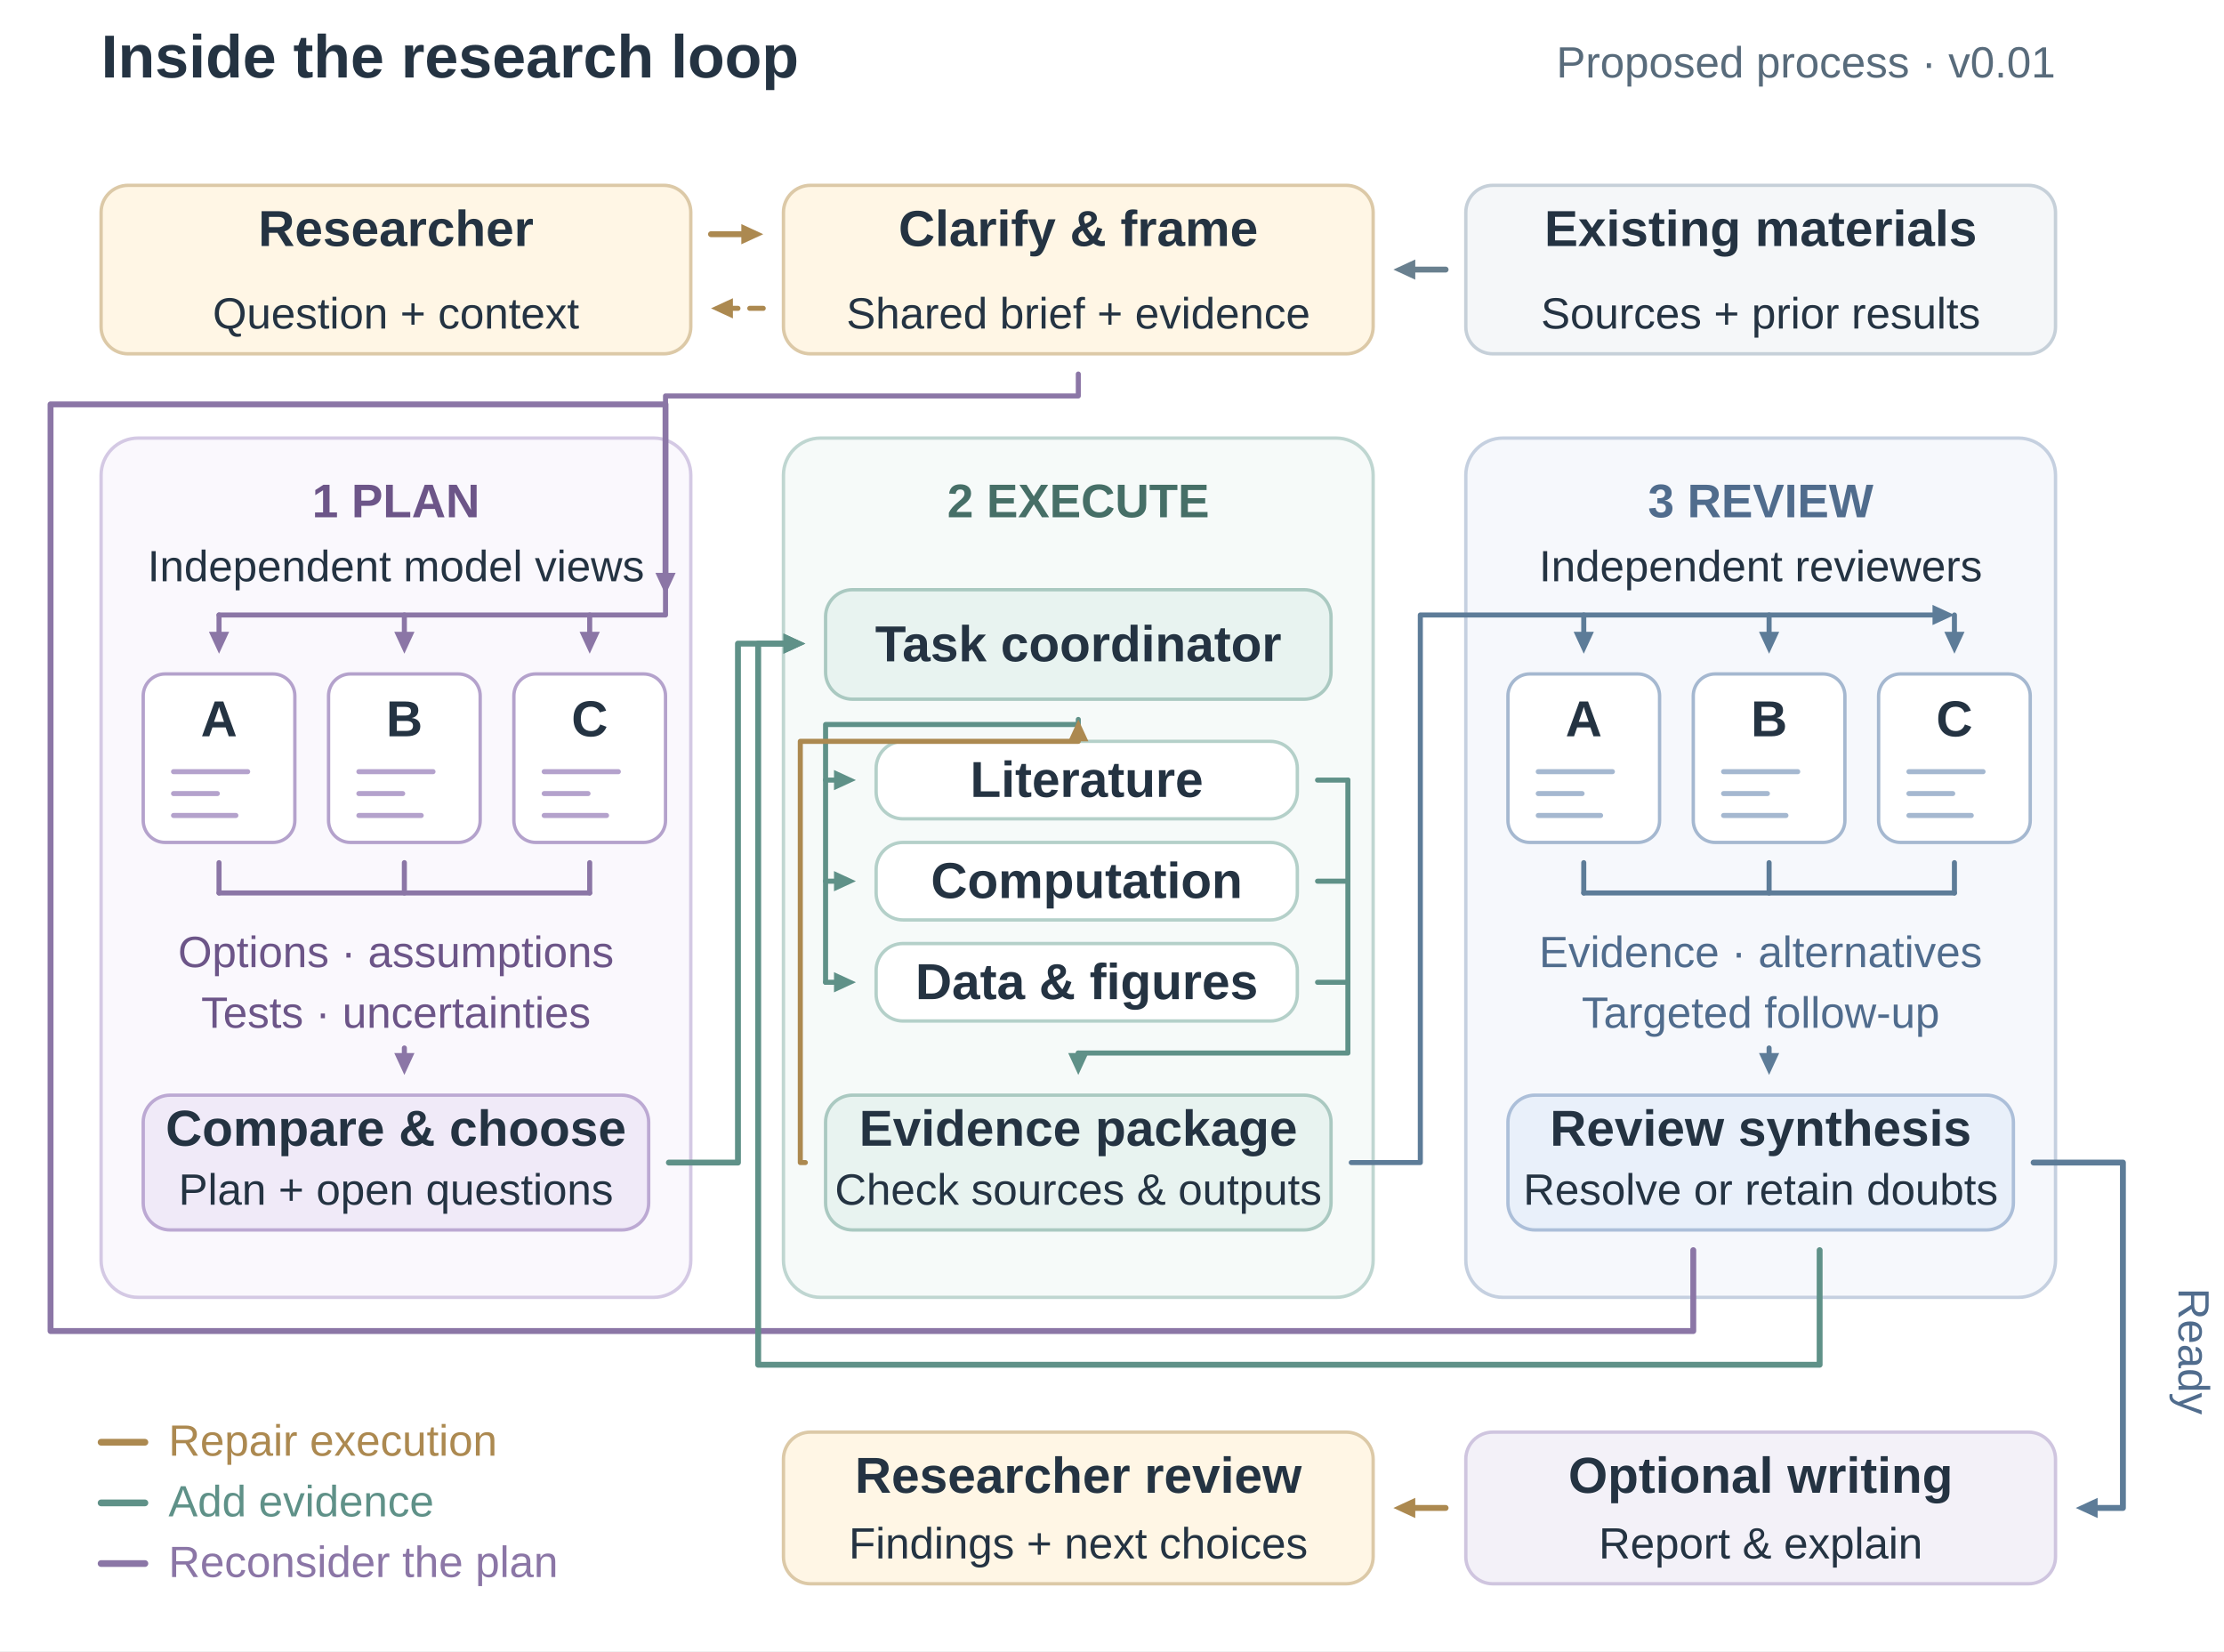
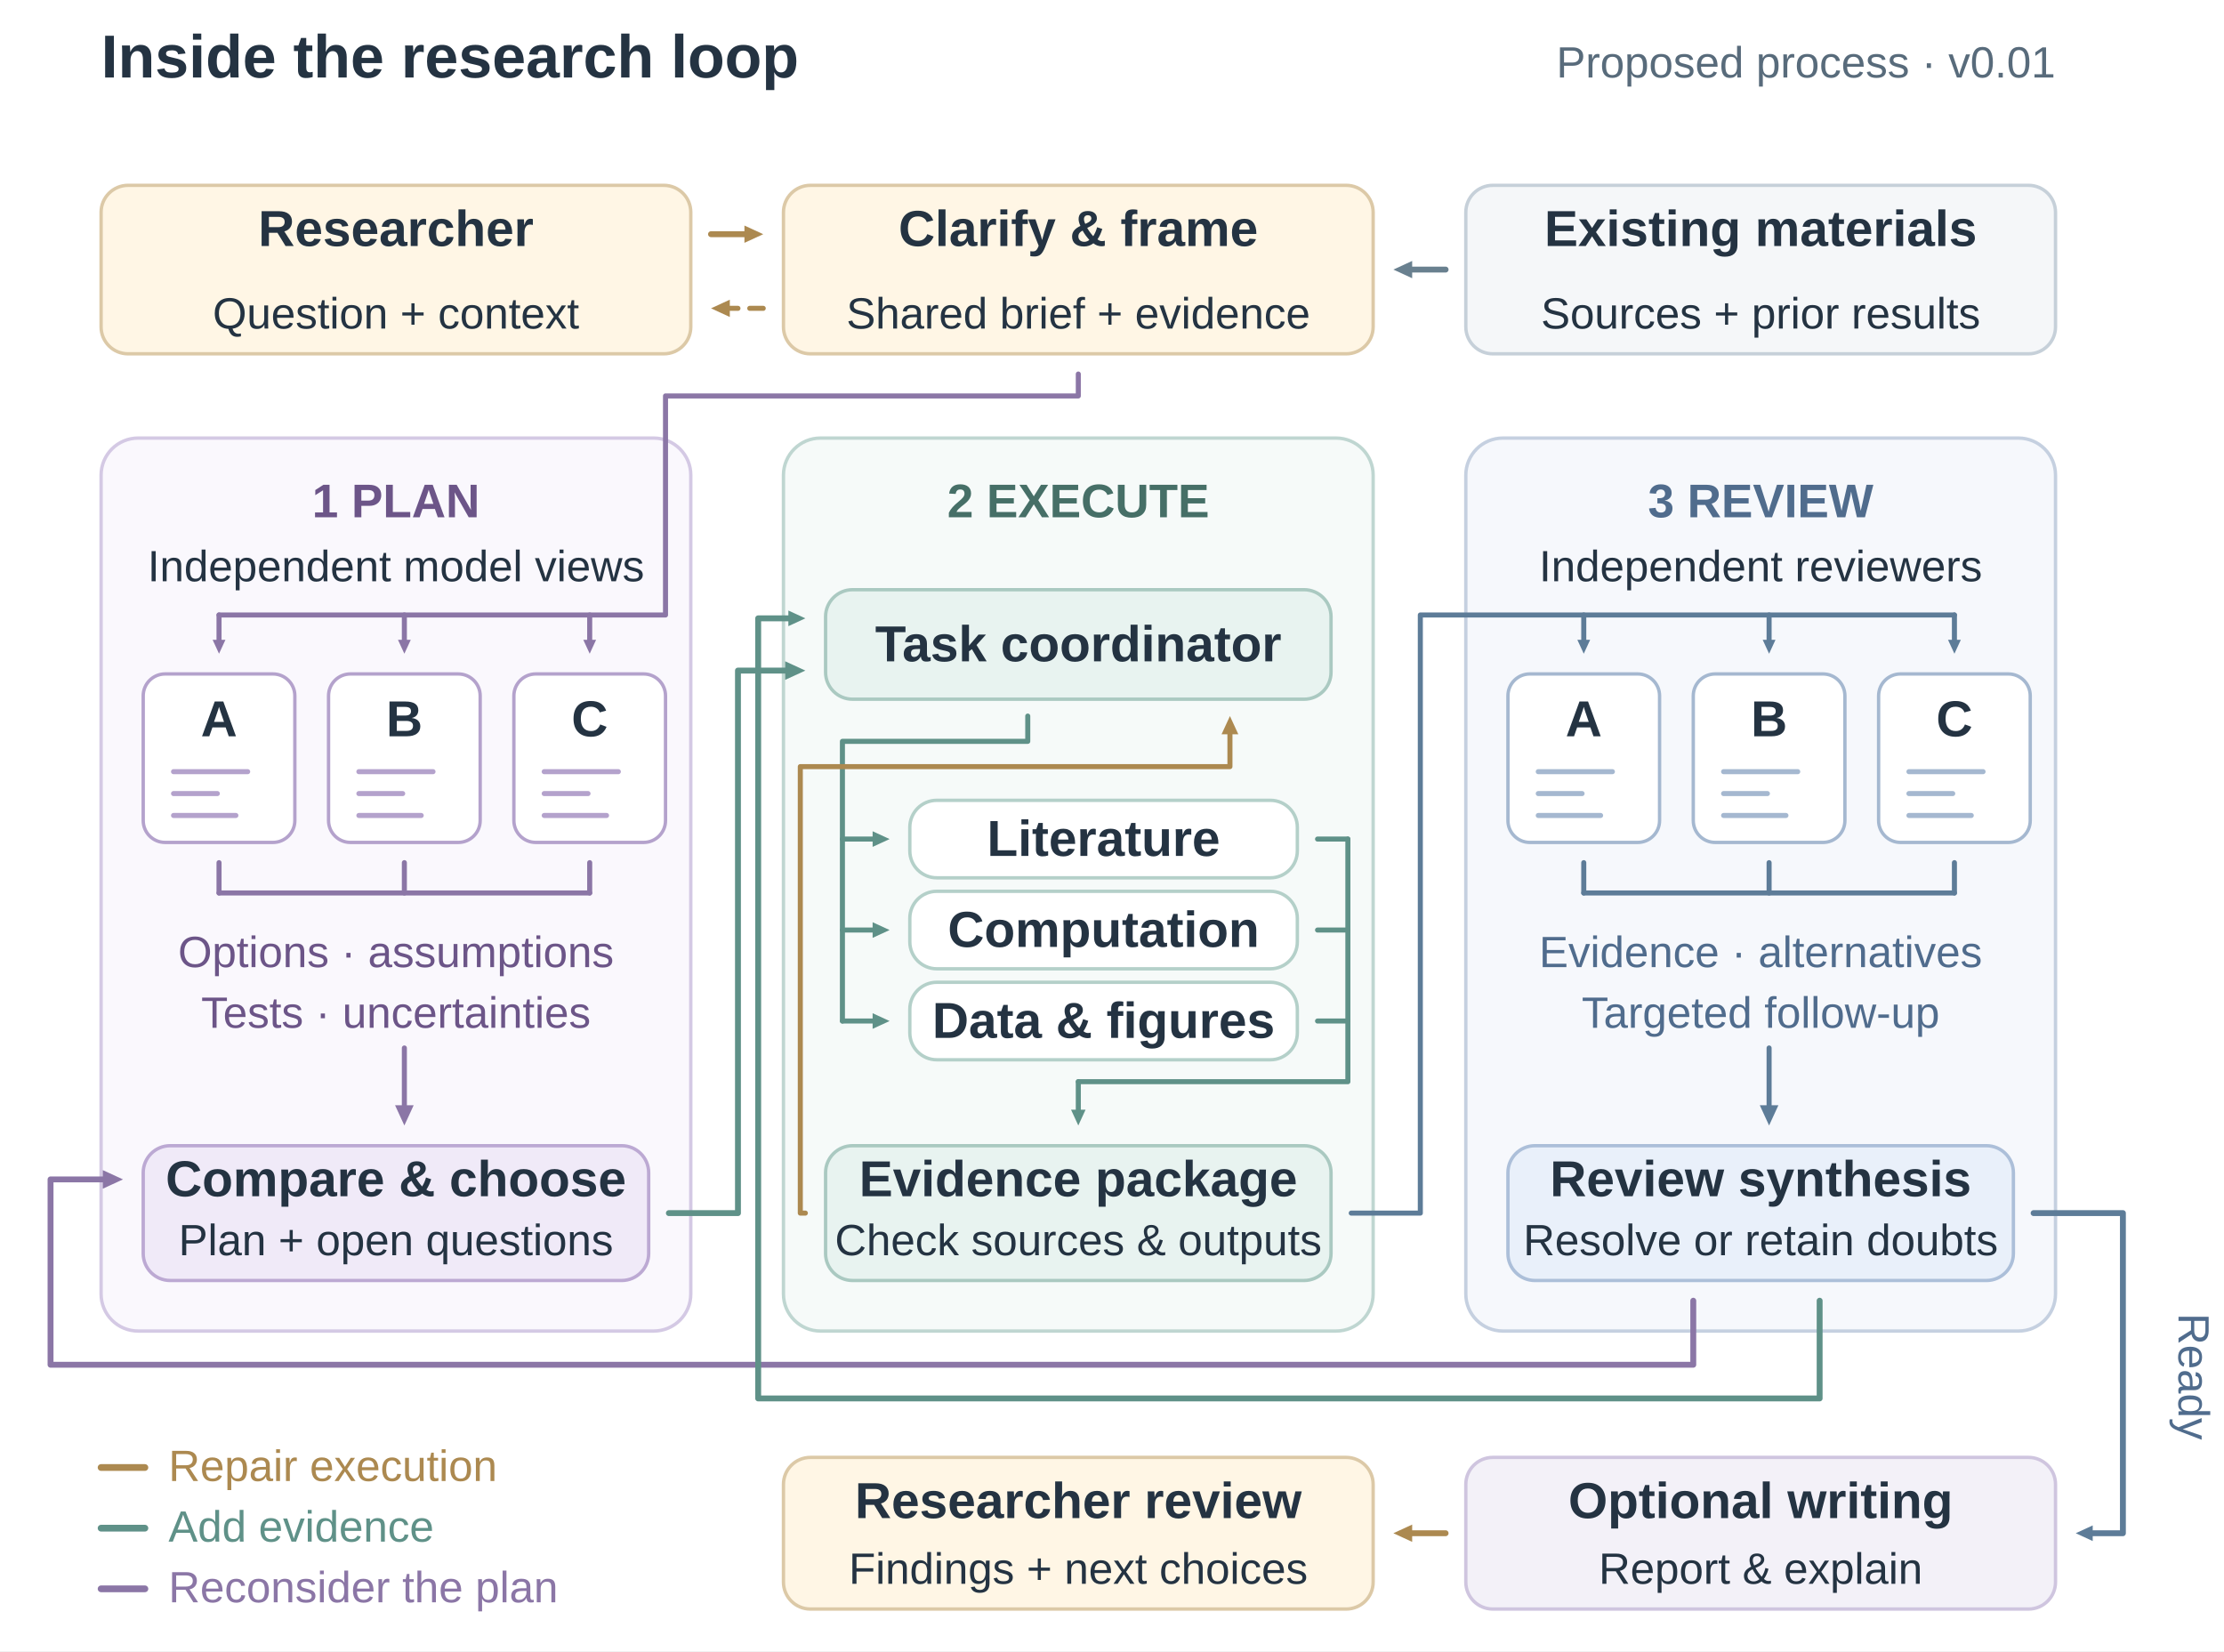
<svg xmlns="http://www.w3.org/2000/svg" width="1320" height="980" viewBox="0 0 1320 980" role="img" aria-labelledby="title desc">
  <rect width="1320" height="980" fill="#ffffff" />
  <style>text{font-family:Arial,Helvetica,sans-serif;fill:#243342}.heading{font-size:36px;font-weight:700}.title{font-size:30px;font-weight:700}.section{font-size:28px;font-weight:700}.body{font-size:26px}</style>
  <text x="60" y="46" class="heading" text-anchor="start">Inside the research loop</text>
  <text x="1220" y="46" class="body" text-anchor="end" style="fill:#586b7b">Proposed process · v0.01</text>
  <rect x="60" y="110" width="350" height="100" rx="16" fill="#fff6e5" stroke="#dcc9a7" stroke-width="2" />
  <text x="235.0" y="146" class="title" text-anchor="middle">Researcher</text>
  <text x="235.0" y="195" class="body" text-anchor="middle">Question + context</text>
  <rect x="465" y="110" width="350" height="100" rx="16" fill="#fff6e5" stroke="#dcc9a7" stroke-width="2" />
  <text x="640.0" y="146" class="title" text-anchor="middle">Clarify &amp; frame</text>
  <text x="640.0" y="195" class="body" text-anchor="middle">Shared brief + evidence</text>
  <rect x="870" y="110" width="350" height="100" rx="16" fill="#f5f7f9" stroke="#c6d0d9" stroke-width="2" />
  <text x="1045.0" y="146" class="title" text-anchor="middle">Existing materials</text>
  <text x="1045.0" y="195" class="body" text-anchor="middle">Sources + prior results</text>
-   <polyline points="422,139 441.0,139.0" fill="none" stroke="#ac8950" stroke-width="3.5" stroke-linecap="round" stroke-linejoin="round" />
-   <polygon points="453,139 440.0,145.0 440.0,133.0" fill="#ac8950" />
-   <polyline points="453,183 434.0,183.0" fill="none" stroke="#ac8950" stroke-width="3" stroke-linecap="round" stroke-linejoin="round" stroke-dasharray="8 7" />
-   <polygon points="422,183 435.0,177.0 435.0,189.0" fill="#ac8950" />
-   <polyline points="858,160 839.0,160.0" fill="none" stroke="#69808f" stroke-width="3.5" stroke-linecap="round" stroke-linejoin="round" />
-   <polygon points="827,160 840.0,154.0 840.0,166.0" fill="#69808f" />
-   <rect x="60" y="260" width="350" height="510" rx="22" fill="#faf8fd" stroke="#d4c9e4" stroke-width="2" />
-   <rect x="465" y="260" width="350" height="510" rx="22" fill="#f6faf9" stroke="#bfd6d1" stroke-width="2" />
-   <rect x="870" y="260" width="350" height="510" rx="22" fill="#f6f8fc" stroke="#c5d0e0" stroke-width="2" />
+   <polyline points="422,139 442.84,139.0" fill="none" stroke="#ac8950" stroke-width="3.5" stroke-linecap="round" stroke-linejoin="round" />
+   <polygon points="453,139 441.84,144.134 441.84,133.866" fill="#ac8950" />
+   <polyline points="453,183 432.16,183.0" fill="none" stroke="#ac8950" stroke-width="3" stroke-linecap="round" stroke-linejoin="round" stroke-dasharray="8 7" />
+   <polygon points="422,183 433.16,177.866 433.16,188.134" fill="#ac8950" />
+   <polyline points="858,160 837.16,160.0" fill="none" stroke="#69808f" stroke-width="3.5" stroke-linecap="round" stroke-linejoin="round" />
+   <polygon points="827,160 838.16,154.866 838.16,165.134" fill="#69808f" />
+   <rect x="60" y="260" width="350" height="530" rx="22" fill="#faf8fd" stroke="#d4c9e4" stroke-width="2" />
+   <rect x="465" y="260" width="350" height="530" rx="22" fill="#f6faf9" stroke="#bfd6d1" stroke-width="2" />
+   <rect x="870" y="260" width="350" height="530" rx="22" fill="#f6f8fc" stroke="#c5d0e0" stroke-width="2" />
  <text x="235" y="307" class="section" text-anchor="middle" style="fill:#6c5588">1  PLAN</text>
  <text x="640" y="307" class="section" text-anchor="middle" style="fill:#466f67">2  EXECUTE</text>
  <text x="1045" y="307" class="section" text-anchor="middle" style="fill:#506c8d">3  REVIEW</text>
  <text x="235" y="345" class="body" text-anchor="middle">Independent model views</text>
  <polyline points="640,222 640,235 395,235 395,365 130,365" fill="none" stroke="#8b76a6" stroke-width="3" stroke-linecap="round" stroke-linejoin="round" />
-   <polyline points="130,365 130.0,376.0" fill="none" stroke="#8b76a6" stroke-width="3" stroke-linecap="round" stroke-linejoin="round" />
-   <polygon points="130,388 124.0,375.0 136.0,375.0" fill="#8b76a6" />
-   <polyline points="240,365 240.0,376.0" fill="none" stroke="#8b76a6" stroke-width="3" stroke-linecap="round" stroke-linejoin="round" />
-   <polygon points="240,388 234.0,375.0 246.0,375.0" fill="#8b76a6" />
-   <polyline points="350,365 350.0,376.0" fill="none" stroke="#8b76a6" stroke-width="3" stroke-linecap="round" stroke-linejoin="round" />
-   <polygon points="350,388 344.0,375.0 356.0,375.0" fill="#8b76a6" />
+   <polyline points="130,365 130.0,380.72" fill="none" stroke="#8b76a6" stroke-width="3" stroke-linecap="round" stroke-linejoin="round" />
+   <polygon points="130,388 126.191,379.72 133.809,379.72" fill="#8b76a6" />
+   <polyline points="240,365 240.0,380.72" fill="none" stroke="#8b76a6" stroke-width="3" stroke-linecap="round" stroke-linejoin="round" />
+   <polygon points="240,388 236.191,379.72 243.809,379.72" fill="#8b76a6" />
+   <polyline points="350,365 350.0,380.72" fill="none" stroke="#8b76a6" stroke-width="3" stroke-linecap="round" stroke-linejoin="round" />
+   <polygon points="350,388 346.191,379.72 353.809,379.72" fill="#8b76a6" />
  <rect x="85" y="400" width="90" height="100" rx="13" fill="#ffffff" stroke="#b4a2cc" stroke-width="2" />
  <text x="130.0" y="437" class="title" text-anchor="middle">A</text>
  <polyline points="103,458 147,458" fill="none" stroke="#b4a2cc" stroke-width="3" stroke-linecap="round" stroke-linejoin="round" />
  <polyline points="103,471 129,471" fill="none" stroke="#b4a2cc" stroke-width="3" stroke-linecap="round" stroke-linejoin="round" />
  <polyline points="103,484 140,484" fill="none" stroke="#b4a2cc" stroke-width="3" stroke-linecap="round" stroke-linejoin="round" />
  <rect x="195" y="400" width="90" height="100" rx="13" fill="#ffffff" stroke="#b4a2cc" stroke-width="2" />
  <text x="240.0" y="437" class="title" text-anchor="middle">B</text>
  <polyline points="213,458 257,458" fill="none" stroke="#b4a2cc" stroke-width="3" stroke-linecap="round" stroke-linejoin="round" />
  <polyline points="213,471 239,471" fill="none" stroke="#b4a2cc" stroke-width="3" stroke-linecap="round" stroke-linejoin="round" />
  <polyline points="213,484 250,484" fill="none" stroke="#b4a2cc" stroke-width="3" stroke-linecap="round" stroke-linejoin="round" />
  <rect x="305" y="400" width="90" height="100" rx="13" fill="#ffffff" stroke="#b4a2cc" stroke-width="2" />
  <text x="350.0" y="437" class="title" text-anchor="middle">C</text>
  <polyline points="323,458 367,458" fill="none" stroke="#b4a2cc" stroke-width="3" stroke-linecap="round" stroke-linejoin="round" />
  <polyline points="323,471 349,471" fill="none" stroke="#b4a2cc" stroke-width="3" stroke-linecap="round" stroke-linejoin="round" />
  <polyline points="323,484 360,484" fill="none" stroke="#b4a2cc" stroke-width="3" stroke-linecap="round" stroke-linejoin="round" />
  <polyline points="130,512 130,530" fill="none" stroke="#8b76a6" stroke-width="3" stroke-linecap="round" stroke-linejoin="round" />
  <polyline points="240,512 240,530" fill="none" stroke="#8b76a6" stroke-width="3" stroke-linecap="round" stroke-linejoin="round" />
  <polyline points="350,512 350,530" fill="none" stroke="#8b76a6" stroke-width="3" stroke-linecap="round" stroke-linejoin="round" />
  <polyline points="130,530 350,530" fill="none" stroke="#8b76a6" stroke-width="3" stroke-linecap="round" stroke-linejoin="round" />
  <text x="235" y="574" class="body" text-anchor="middle" style="fill:#6c5588">Options · assumptions</text>
  <text x="235" y="610" class="body" text-anchor="middle" style="fill:#6c5588">Tests · uncertainties</text>
-   <polyline points="240,622 240.0,626.0" fill="none" stroke="#8b76a6" stroke-width="3" stroke-linecap="round" stroke-linejoin="round" />
-   <polygon points="240,638 234.0,625.0 246.0,625.0" fill="#8b76a6" />
-   <rect x="85" y="650" width="300" height="80" rx="16" fill="#f0eaf8" stroke="#bca9d3" stroke-width="2" />
-   <text x="235.0" y="680" class="title" text-anchor="middle">Compare &amp; choose</text>
-   <text x="235.0" y="715" class="body" text-anchor="middle">Plan + open questions</text>
+   <polyline points="240,622 240.0,657.0" fill="none" stroke="#8b76a6" stroke-width="3" stroke-linecap="round" stroke-linejoin="round" />
+   <polygon points="240,668 234.48,656.0 245.52,656.0" fill="#8b76a6" />
+   <rect x="85" y="680" width="300" height="80" rx="16" fill="#f0eaf8" stroke="#bca9d3" stroke-width="2" />
+   <text x="235.0" y="710" class="title" text-anchor="middle">Compare &amp; choose</text>
+   <text x="235.0" y="745" class="body" text-anchor="middle">Plan + open questions</text>
  <rect x="490" y="350" width="300" height="65" rx="16" fill="#e8f3f0" stroke="#aac9c1" stroke-width="2" />
  <text x="640.0" y="392.5" class="title" text-anchor="middle">Task coordinator</text>
-   <polyline points="397,690 438,690 438,382 466.0,382.0" fill="none" stroke="#5f9188" stroke-width="3.5" stroke-linecap="round" stroke-linejoin="round" />
-   <polygon points="478,382 465.0,388.0 465.0,376.0" fill="#5f9188" />
-   <polyline points="640,427 640,430 490,430 490,583" fill="none" stroke="#5f9188" stroke-width="3" stroke-linecap="round" stroke-linejoin="round" />
-   <rect x="520" y="440" width="250" height="46" rx="16" fill="#ffffff" stroke="#b4d0c9" stroke-width="2" />
-   <text x="645.0" y="473.0" class="title" text-anchor="middle">Literature</text>
-   <polyline points="490,463 496.0,463.0" fill="none" stroke="#5f9188" stroke-width="3" stroke-linecap="round" stroke-linejoin="round" />
-   <polygon points="508,463 495.0,469.0 495.0,457.0" fill="#5f9188" />
-   <polyline points="782,463 800,463" fill="none" stroke="#5f9188" stroke-width="3" stroke-linecap="round" stroke-linejoin="round" />
-   <rect x="520" y="500" width="250" height="46" rx="16" fill="#ffffff" stroke="#b4d0c9" stroke-width="2" />
-   <text x="645.0" y="533.0" class="title" text-anchor="middle">Computation</text>
-   <polyline points="490,523 496.0,523.0" fill="none" stroke="#5f9188" stroke-width="3" stroke-linecap="round" stroke-linejoin="round" />
-   <polygon points="508,523 495.0,529.0 495.0,517.0" fill="#5f9188" />
-   <polyline points="782,523 800,523" fill="none" stroke="#5f9188" stroke-width="3" stroke-linecap="round" stroke-linejoin="round" />
-   <rect x="520" y="560" width="250" height="46" rx="16" fill="#ffffff" stroke="#b4d0c9" stroke-width="2" />
-   <text x="645.0" y="593.0" class="title" text-anchor="middle">Data &amp; figures</text>
-   <polyline points="490,583 496.0,583.0" fill="none" stroke="#5f9188" stroke-width="3" stroke-linecap="round" stroke-linejoin="round" />
-   <polygon points="508,583 495.0,589.0 495.0,577.0" fill="#5f9188" />
-   <polyline points="782,583 800,583" fill="none" stroke="#5f9188" stroke-width="3" stroke-linecap="round" stroke-linejoin="round" />
-   <polyline points="800,463 800,625 640,625" fill="none" stroke="#5f9188" stroke-width="3" stroke-linecap="round" stroke-linejoin="round" />
-   <polyline points="640,625 640.0,626.0" fill="none" stroke="#5f9188" stroke-width="3" stroke-linecap="round" stroke-linejoin="round" />
-   <polygon points="640,638 634.0,625.0 646.0,625.0" fill="#5f9188" />
-   <rect x="490" y="650" width="300" height="80" rx="16" fill="#e8f3f0" stroke="#aac9c1" stroke-width="2" />
-   <text x="640.0" y="680" class="title" text-anchor="middle">Evidence package</text>
-   <text x="640.0" y="715" class="body" text-anchor="middle">Check sources &amp; outputs</text>
-   <polyline points="478,690 475,690 475,440 640,440 640.0,439.0" fill="none" stroke="#ac8950" stroke-width="3" stroke-linecap="round" stroke-linejoin="round" />
-   <polygon points="640,427 646.0,440.0 634.0,440.0" fill="#ac8950" />
+   <polyline points="397,720 438,720 438,398 467.0,398.0" fill="none" stroke="#5f9188" stroke-width="3.5" stroke-linecap="round" stroke-linejoin="round" />
+   <polygon points="478,398 466.0,403.52 466.0,392.48" fill="#5f9188" />
+   <polyline points="610,425 610,440 500,440 500,606" fill="none" stroke="#5f9188" stroke-width="3" stroke-linecap="round" stroke-linejoin="round" />
+   <rect x="540" y="475" width="230" height="46" rx="16" fill="#ffffff" stroke="#b4d0c9" stroke-width="2" />
+   <text x="655.0" y="508.0" class="title" text-anchor="middle">Literature</text>
+   <polyline points="500,498 518.92,498.0" fill="none" stroke="#5f9188" stroke-width="3" stroke-linecap="round" stroke-linejoin="round" />
+   <polygon points="528,498 517.92,502.637 517.92,493.363" fill="#5f9188" />
+   <polyline points="782,498 800,498" fill="none" stroke="#5f9188" stroke-width="3" stroke-linecap="round" stroke-linejoin="round" />
+   <rect x="540" y="529" width="230" height="46" rx="16" fill="#ffffff" stroke="#b4d0c9" stroke-width="2" />
+   <text x="655.0" y="562.0" class="title" text-anchor="middle">Computation</text>
+   <polyline points="500,552 518.92,552.0" fill="none" stroke="#5f9188" stroke-width="3" stroke-linecap="round" stroke-linejoin="round" />
+   <polygon points="528,552 517.92,556.637 517.92,547.363" fill="#5f9188" />
+   <polyline points="782,552 800,552" fill="none" stroke="#5f9188" stroke-width="3" stroke-linecap="round" stroke-linejoin="round" />
+   <rect x="540" y="583" width="230" height="46" rx="16" fill="#ffffff" stroke="#b4d0c9" stroke-width="2" />
+   <text x="655.0" y="616.0" class="title" text-anchor="middle">Data &amp; figures</text>
+   <polyline points="500,606 518.92,606.0" fill="none" stroke="#5f9188" stroke-width="3" stroke-linecap="round" stroke-linejoin="round" />
+   <polygon points="528,606 517.92,610.637 517.92,601.363" fill="#5f9188" />
+   <polyline points="782,606 800,606" fill="none" stroke="#5f9188" stroke-width="3" stroke-linecap="round" stroke-linejoin="round" />
+   <polyline points="800,498 800,642 640,642" fill="none" stroke="#5f9188" stroke-width="3" stroke-linecap="round" stroke-linejoin="round" />
+   <polyline points="640,642 640.0,659.64" fill="none" stroke="#5f9188" stroke-width="3" stroke-linecap="round" stroke-linejoin="round" />
+   <polygon points="640,668 635.694,658.64 644.306,658.64" fill="#5f9188" />
+   <rect x="490" y="680" width="300" height="80" rx="16" fill="#e8f3f0" stroke="#aac9c1" stroke-width="2" />
+   <text x="640.0" y="710" class="title" text-anchor="middle">Evidence package</text>
+   <text x="640.0" y="745" class="body" text-anchor="middle">Check sources &amp; outputs</text>
+   <polyline points="478,720 475,720 475,455 730,455 730.0,434.8" fill="none" stroke="#ac8950" stroke-width="3" stroke-linecap="round" stroke-linejoin="round" />
+   <polygon points="730,425 734.968,435.8 725.032,435.8" fill="#ac8950" />
  <text x="1045" y="345" class="body" text-anchor="middle">Independent reviewers</text>
-   <polyline points="802,690 843,690 843,365 1148.0,365.0" fill="none" stroke="#5d7c98" stroke-width="3" stroke-linecap="round" stroke-linejoin="round" />
-   <polygon points="1160,365 1147.0,371.0 1147.0,359.0" fill="#5d7c98" />
-   <polyline points="940,365 940.0,376.0" fill="none" stroke="#5d7c98" stroke-width="3" stroke-linecap="round" stroke-linejoin="round" />
-   <polygon points="940,388 934.0,375.0 946.0,375.0" fill="#5d7c98" />
-   <polyline points="1050,365 1050.0,376.0" fill="none" stroke="#5d7c98" stroke-width="3" stroke-linecap="round" stroke-linejoin="round" />
-   <polygon points="1050,388 1044.0,375.0 1056.0,375.0" fill="#5d7c98" />
-   <polyline points="1160,365 1160.0,376.0" fill="none" stroke="#5d7c98" stroke-width="3" stroke-linecap="round" stroke-linejoin="round" />
-   <polygon points="1160,388 1154.0,375.0 1166.0,375.0" fill="#5d7c98" />
+   <polyline points="802,720 843,720 843,365 1160,365" fill="none" stroke="#5d7c98" stroke-width="3" stroke-linecap="round" stroke-linejoin="round" />
+   <polyline points="940,365 940.0,380.72" fill="none" stroke="#5d7c98" stroke-width="3" stroke-linecap="round" stroke-linejoin="round" />
+   <polygon points="940,388 936.191,379.72 943.809,379.72" fill="#5d7c98" />
+   <polyline points="1050,365 1050.0,380.72" fill="none" stroke="#5d7c98" stroke-width="3" stroke-linecap="round" stroke-linejoin="round" />
+   <polygon points="1050,388 1046.191,379.72 1053.809,379.72" fill="#5d7c98" />
+   <polyline points="1160,365 1160.0,380.72" fill="none" stroke="#5d7c98" stroke-width="3" stroke-linecap="round" stroke-linejoin="round" />
+   <polygon points="1160,388 1156.191,379.72 1163.809,379.72" fill="#5d7c98" />
  <rect x="895" y="400" width="90" height="100" rx="13" fill="#ffffff" stroke="#a5b8d0" stroke-width="2" />
  <text x="940.0" y="437" class="title" text-anchor="middle">A</text>
  <polyline points="913,458 957,458" fill="none" stroke="#a5b8d0" stroke-width="3" stroke-linecap="round" stroke-linejoin="round" />
  <polyline points="913,471 939,471" fill="none" stroke="#a5b8d0" stroke-width="3" stroke-linecap="round" stroke-linejoin="round" />
  <polyline points="913,484 950,484" fill="none" stroke="#a5b8d0" stroke-width="3" stroke-linecap="round" stroke-linejoin="round" />
  <rect x="1005" y="400" width="90" height="100" rx="13" fill="#ffffff" stroke="#a5b8d0" stroke-width="2" />
  <text x="1050.0" y="437" class="title" text-anchor="middle">B</text>
  <polyline points="1023,458 1067,458" fill="none" stroke="#a5b8d0" stroke-width="3" stroke-linecap="round" stroke-linejoin="round" />
  <polyline points="1023,471 1049,471" fill="none" stroke="#a5b8d0" stroke-width="3" stroke-linecap="round" stroke-linejoin="round" />
  <polyline points="1023,484 1060,484" fill="none" stroke="#a5b8d0" stroke-width="3" stroke-linecap="round" stroke-linejoin="round" />
  <rect x="1115" y="400" width="90" height="100" rx="13" fill="#ffffff" stroke="#a5b8d0" stroke-width="2" />
  <text x="1160.0" y="437" class="title" text-anchor="middle">C</text>
  <polyline points="1133,458 1177,458" fill="none" stroke="#a5b8d0" stroke-width="3" stroke-linecap="round" stroke-linejoin="round" />
  <polyline points="1133,471 1159,471" fill="none" stroke="#a5b8d0" stroke-width="3" stroke-linecap="round" stroke-linejoin="round" />
  <polyline points="1133,484 1170,484" fill="none" stroke="#a5b8d0" stroke-width="3" stroke-linecap="round" stroke-linejoin="round" />
  <polyline points="940,512 940,530" fill="none" stroke="#5d7c98" stroke-width="3" stroke-linecap="round" stroke-linejoin="round" />
  <polyline points="1050,512 1050,530" fill="none" stroke="#5d7c98" stroke-width="3" stroke-linecap="round" stroke-linejoin="round" />
  <polyline points="1160,512 1160,530" fill="none" stroke="#5d7c98" stroke-width="3" stroke-linecap="round" stroke-linejoin="round" />
  <polyline points="940,530 1160,530" fill="none" stroke="#5d7c98" stroke-width="3" stroke-linecap="round" stroke-linejoin="round" />
  <text x="1045" y="574" class="body" text-anchor="middle" style="fill:#506c8d">Evidence · alternatives</text>
  <text x="1045" y="610" class="body" text-anchor="middle" style="fill:#506c8d">Targeted follow-up</text>
-   <polyline points="1050,622 1050.0,626.0" fill="none" stroke="#5d7c98" stroke-width="3" stroke-linecap="round" stroke-linejoin="round" />
-   <polygon points="1050,638 1044.0,625.0 1056.0,625.0" fill="#5d7c98" />
-   <rect x="895" y="650" width="300" height="80" rx="16" fill="#e9f0fa" stroke="#acbfd9" stroke-width="2" />
-   <text x="1045.0" y="680" class="title" text-anchor="middle">Review synthesis</text>
-   <text x="1045.0" y="715" class="body" text-anchor="middle">Resolve or retain doubts</text>
-   <polyline points="1005,742 1005,790 30,790 30,240 395,240 395.0,341.0" fill="none" stroke="#8b76a6" stroke-width="3.5" stroke-linecap="round" stroke-linejoin="round" />
-   <polygon points="395,353 389.0,340.0 401.0,340.0" fill="#8b76a6" />
-   <polyline points="1080,742 1080,810 450,810 450,382 466.0,382.0" fill="none" stroke="#5f9188" stroke-width="3.5" stroke-linecap="round" stroke-linejoin="round" />
-   <polygon points="478,382 465.0,388.0 465.0,376.0" fill="#5f9188" />
-   <rect x="870" y="850" width="350" height="90" rx="16" fill="#f3f1f8" stroke="#cfc5df" stroke-width="2" />
-   <text x="1045.0" y="886" class="title" text-anchor="middle">Optional writing</text>
-   <text x="1045.0" y="925" class="body" text-anchor="middle">Report &amp; explain</text>
-   <rect x="465" y="850" width="350" height="90" rx="16" fill="#fff6e5" stroke="#dcc9a7" stroke-width="2" />
-   <text x="640.0" y="886" class="title" text-anchor="middle">Researcher review</text>
-   <text x="640.0" y="925" class="body" text-anchor="middle">Findings + next choices</text>
-   <polyline points="1207,690 1260,690 1260,895 1244.0,895.0" fill="none" stroke="#5d7c98" stroke-width="3.5" stroke-linecap="round" stroke-linejoin="round" />
-   <polygon points="1232,895 1245.0,889.0 1245.0,901.0" fill="#5d7c98" />
-   <text x="1293" y="802" class="body" text-anchor="middle" transform="rotate(90 1293 802)" style="fill:#506c8d">Ready</text>
-   <polyline points="858,895 839.0,895.0" fill="none" stroke="#ac8950" stroke-width="3.5" stroke-linecap="round" stroke-linejoin="round" />
-   <polygon points="827,895 840.0,889.0 840.0,901.0" fill="#ac8950" />
-   <polyline points="60,856 86,856" fill="none" stroke="#ac8950" stroke-width="4" stroke-linecap="round" stroke-linejoin="round" />
-   <text x="100" y="864" class="body" text-anchor="start" style="fill:#ac8950">Repair execution</text>
-   <polyline points="60,892 86,892" fill="none" stroke="#5f9188" stroke-width="4" stroke-linecap="round" stroke-linejoin="round" />
-   <text x="100" y="900" class="body" text-anchor="start" style="fill:#5f9188">Add evidence</text>
-   <polyline points="60,928 86,928" fill="none" stroke="#8b76a6" stroke-width="4" stroke-linecap="round" stroke-linejoin="round" />
-   <text x="100" y="936" class="body" text-anchor="start" style="fill:#8b76a6">Reconsider the plan</text>
+   <polyline points="1050,622 1050.0,657.0" fill="none" stroke="#5d7c98" stroke-width="3" stroke-linecap="round" stroke-linejoin="round" />
+   <polygon points="1050,668 1044.48,656.0 1055.52,656.0" fill="#5d7c98" />
+   <rect x="895" y="680" width="300" height="80" rx="16" fill="#e9f0fa" stroke="#acbfd9" stroke-width="2" />
+   <text x="1045.0" y="710" class="title" text-anchor="middle">Review synthesis</text>
+   <text x="1045.0" y="745" class="body" text-anchor="middle">Resolve or retain doubts</text>
+   <polyline points="1005,772 1005,810 30,810 30,700 62.0,700.0" fill="none" stroke="#8b76a6" stroke-width="3.5" stroke-linecap="round" stroke-linejoin="round" />
+   <polygon points="73,700 61.0,705.52 61.0,694.48" fill="#8b76a6" />
+   <polyline points="1080,772 1080,830 450,830 450,367 468.92,367.0" fill="none" stroke="#5f9188" stroke-width="3.5" stroke-linecap="round" stroke-linejoin="round" />
+   <polygon points="478,367 467.92,371.637 467.92,362.363" fill="#5f9188" />
+   <rect x="870" y="865" width="350" height="90" rx="16" fill="#f3f1f8" stroke="#cfc5df" stroke-width="2" />
+   <text x="1045.0" y="901" class="title" text-anchor="middle">Optional writing</text>
+   <text x="1045.0" y="940" class="body" text-anchor="middle">Report &amp; explain</text>
+   <rect x="465" y="865" width="350" height="90" rx="16" fill="#fff6e5" stroke="#dcc9a7" stroke-width="2" />
+   <text x="640.0" y="901" class="title" text-anchor="middle">Researcher review</text>
+   <text x="640.0" y="940" class="body" text-anchor="middle">Findings + next choices</text>
+   <polyline points="1207,720 1260,720 1260,910 1241.08,910.0" fill="none" stroke="#5d7c98" stroke-width="3.5" stroke-linecap="round" stroke-linejoin="round" />
+   <polygon points="1232,910 1242.08,905.363 1242.08,914.637" fill="#5d7c98" />
+   <text x="1293" y="817" class="body" text-anchor="middle" transform="rotate(90 1293 817)" style="fill:#506c8d">Ready</text>
+   <polyline points="858,910 837.16,910.0" fill="none" stroke="#ac8950" stroke-width="3.5" stroke-linecap="round" stroke-linejoin="round" />
+   <polygon points="827,910 838.16,904.866 838.16,915.134" fill="#ac8950" />
+   <polyline points="60,871 86,871" fill="none" stroke="#ac8950" stroke-width="4" stroke-linecap="round" stroke-linejoin="round" />
+   <text x="100" y="879" class="body" text-anchor="start" style="fill:#ac8950">Repair execution</text>
+   <polyline points="60,907 86,907" fill="none" stroke="#5f9188" stroke-width="4" stroke-linecap="round" stroke-linejoin="round" />
+   <text x="100" y="915" class="body" text-anchor="start" style="fill:#5f9188">Add evidence</text>
+   <polyline points="60,943 86,943" fill="none" stroke="#8b76a6" stroke-width="4" stroke-linecap="round" stroke-linejoin="round" />
+   <text x="100" y="951" class="body" text-anchor="start" style="fill:#8b76a6">Reconsider the plan</text>
</svg>
